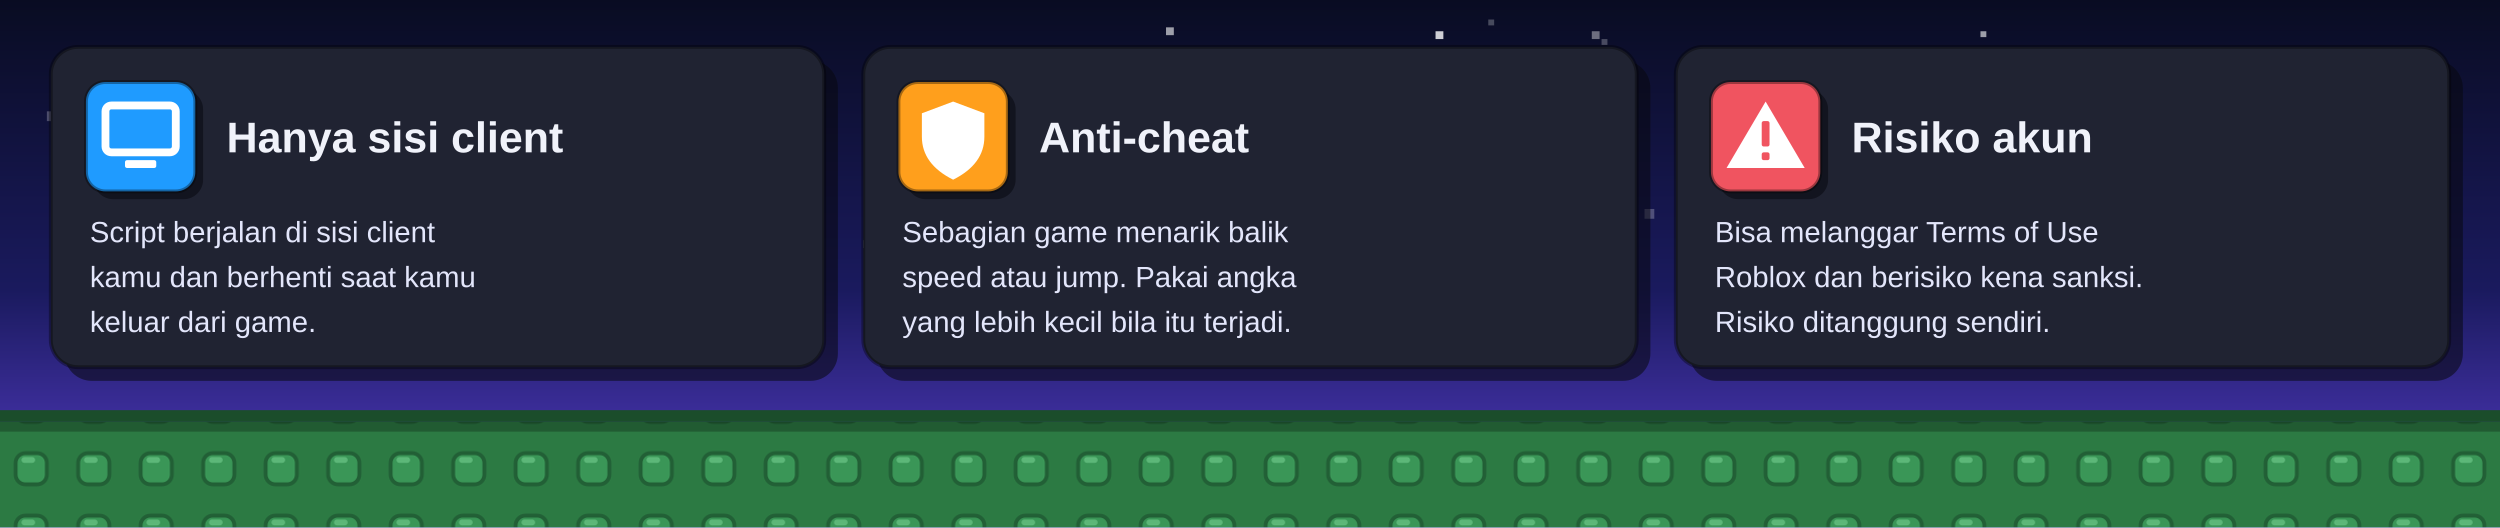
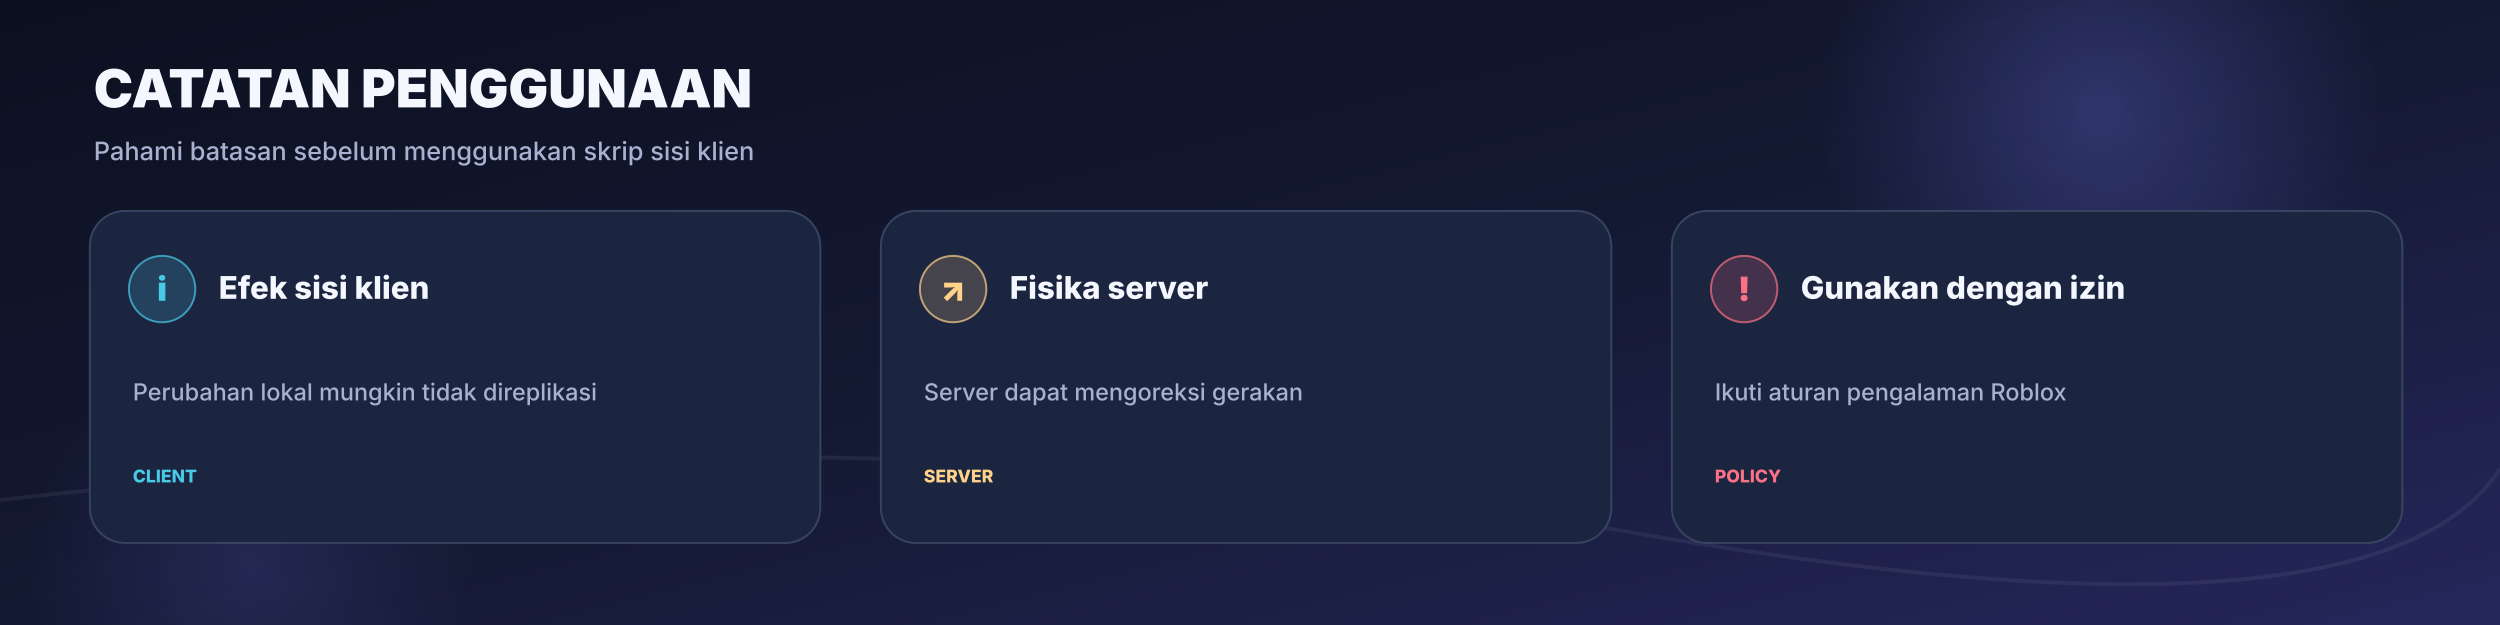
- <svg xmlns="http://www.w3.org/2000/svg" width="1280" height="270" viewBox="0 0 1280 270" role="img" aria-label="Catatan keamanan: sisi client, anti-cheat, dan risiko akun">
+ <svg xmlns="http://www.w3.org/2000/svg" width="1280" height="320" viewBox="0 0 1280 320" role="img" aria-label="CATATAN PENGGUNAAN">
  <defs>
-     <linearGradient id="sky" x1="0" y1="0" x2="0" y2="1">
-       <stop offset="0" stop-color="#090c22" />
-       <stop offset="0.55" stop-color="#1a1a5e" />
-       <stop offset="1" stop-color="#5a3fd0" />
+     <linearGradient id="bg" x1="0" y1="0" x2="1" y2="1">
+       <stop offset="0" stop-color="#0b1020" />
+       <stop offset=".55" stop-color="#151a35" />
+       <stop offset="1" stop-color="#25265b" />
    </linearGradient>
-     <pattern id="studs" width="32" height="32" patternUnits="userSpaceOnUse">
-       <rect width="32" height="32" fill="#2c7a43" />
-       <rect x="8" y="8" width="16" height="16" rx="5" fill="#3a9657" stroke="#226036" stroke-width="2" />
-       <rect x="11" y="10" width="7" height="3" rx="1.5" fill="#6bc486" opacity="0.7" />
-     </pattern>
+     <linearGradient id="accent" x1="0" y1="0" x2="1" y2="1">
+       <stop offset="0" stop-color="#777cff" />
+       <stop offset="1" stop-color="#48c9e8" />
+     </linearGradient>
+     <radialGradient id="glow">
+       <stop offset="0" stop-color="#777cff" stop-opacity=".28" />
+       <stop offset="1" stop-color="#777cff" stop-opacity="0" />
+     </radialGradient>
  </defs>
-   <rect x="0" y="0" width="1280" height="270" rx="0" fill="url(#sky)" />
-   <rect x="345" y="61" width="5" height="5" rx="0" fill="#ffffff" opacity="0.6" />
-   <rect x="989" y="115" width="3" height="3" rx="0" fill="#ffffff" opacity="0.8" />
-   <rect x="1057" y="31" width="3" height="3" rx="0" fill="#ffffff" opacity="0.25" />
-   <rect x="36" y="55" width="5" height="5" rx="0" fill="#ffffff" opacity="0.25" />
-   <rect x="304" y="109" width="3" height="3" rx="0" fill="#ffffff" opacity="0.4" />
-   <rect x="94" y="63" width="5" height="5" rx="0" fill="#ffffff" opacity="0.8" />
-   <rect x="77" y="50" width="5" height="5" rx="0" fill="#ffffff" opacity="0.25" />
-   <rect x="762" y="10" width="3" height="3" rx="0" fill="#ffffff" opacity="0.25" />
-   <rect x="263" y="111" width="3" height="3" rx="0" fill="#ffffff" opacity="0.8" />
-   <rect x="337" y="78" width="4" height="4" rx="0" fill="#ffffff" opacity="0.8" />
-   <rect x="1000" y="27" width="3" height="3" rx="0" fill="#ffffff" opacity="0.25" />
-   <rect x="970" y="118" width="3" height="3" rx="0" fill="#ffffff" opacity="0.25" />
-   <rect x="412" y="34" width="3" height="3" rx="0" fill="#ffffff" opacity="0.25" />
-   <rect x="1155" y="68" width="5" height="5" rx="0" fill="#ffffff" opacity="0.4" />
-   <rect x="706" y="26" width="5" height="5" rx="0" fill="#ffffff" opacity="0.6" />
-   <rect x="755" y="65" width="5" height="5" rx="0" fill="#ffffff" opacity="0.6" />
-   <rect x="1000" y="57" width="4" height="4" rx="0" fill="#ffffff" opacity="0.25" />
-   <rect x="199" y="28" width="5" height="5" rx="0" fill="#ffffff" opacity="0.25" />
-   <rect x="1014" y="16" width="3" height="3" rx="0" fill="#ffffff" opacity="0.6" />
-   <rect x="1147" y="87" width="3" height="3" rx="0" fill="#ffffff" opacity="0.4" />
-   <rect x="356" y="88" width="4" height="4" rx="0" fill="#ffffff" opacity="0.6" />
-   <rect x="717" y="105" width="4" height="4" rx="0" fill="#ffffff" opacity="0.4" />
-   <rect x="219" y="29" width="3" height="3" rx="0" fill="#ffffff" opacity="0.4" />
-   <rect x="886" y="55" width="3" height="3" rx="0" fill="#ffffff" opacity="0.25" />
-   <rect x="1072" y="123" width="3" height="3" rx="0" fill="#ffffff" opacity="0.8" />
-   <rect x="342" y="102" width="3" height="3" rx="0" fill="#ffffff" opacity="0.6" />
-   <rect x="1013" y="72" width="5" height="5" rx="0" fill="#ffffff" opacity="0.4" />
-   <rect x="511" y="28" width="3" height="3" rx="0" fill="#ffffff" opacity="0.8" />
-   <rect x="842" y="107" width="5" height="5" rx="0" fill="#ffffff" opacity="0.25" />
-   <rect x="597" y="14" width="4" height="4" rx="0" fill="#ffffff" opacity="0.6" />
-   <rect x="79" y="61" width="3" height="3" rx="0" fill="#ffffff" opacity="0.4" />
-   <rect x="815" y="16" width="4" height="4" rx="0" fill="#ffffff" opacity="0.4" />
-   <rect x="317" y="103" width="5" height="5" rx="0" fill="#ffffff" opacity="0.25" />
-   <rect x="524" y="25" width="5" height="5" rx="0" fill="#ffffff" opacity="0.25" />
-   <rect x="442" y="123" width="4" height="4" rx="0" fill="#ffffff" opacity="0.4" />
-   <rect x="763" y="84" width="5" height="5" rx="0" fill="#ffffff" opacity="0.8" />
-   <rect x="1198" y="123" width="5" height="5" rx="0" fill="#ffffff" opacity="0.6" />
-   <rect x="292" y="76" width="4" height="4" rx="0" fill="#ffffff" opacity="0.4" />
-   <rect x="28" y="56" width="3" height="3" rx="0" fill="#ffffff" opacity="0.25" />
-   <rect x="549" y="83" width="4" height="4" rx="0" fill="#ffffff" opacity="0.4" />
-   <rect x="1204" y="61" width="4" height="4" rx="0" fill="#ffffff" opacity="0.8" />
-   <rect x="291" y="25" width="3" height="3" rx="0" fill="#ffffff" opacity="0.25" />
-   <rect x="820" y="20" width="3" height="3" rx="0" fill="#ffffff" opacity="0.25" />
-   <rect x="923" y="108" width="3" height="3" rx="0" fill="#ffffff" opacity="0.25" />
-   <rect x="251" y="91" width="4" height="4" rx="0" fill="#ffffff" opacity="0.4" />
-   <rect x="630" y="76" width="4" height="4" rx="0" fill="#ffffff" opacity="0.8" />
-   <rect x="1019" y="121" width="3" height="3" rx="0" fill="#ffffff" opacity="0.4" />
-   <rect x="379" y="31" width="5" height="5" rx="0" fill="#ffffff" opacity="0.4" />
-   <rect x="1134" y="104" width="3" height="3" rx="0" fill="#ffffff" opacity="0.25" />
-   <rect x="24" y="57" width="5" height="5" rx="0" fill="#ffffff" opacity="0.25" />
-   <rect x="822" y="105" width="3" height="3" rx="0" fill="#ffffff" opacity="0.4" />
-   <rect x="525" y="97" width="4" height="4" rx="0" fill="#ffffff" opacity="0.25" />
-   <rect x="509" y="57" width="3" height="3" rx="0" fill="#ffffff" opacity="0.6" />
-   <rect x="612" y="112" width="5" height="5" rx="0" fill="#ffffff" opacity="0.25" />
-   <rect x="1125" y="84" width="3" height="3" rx="0" fill="#ffffff" opacity="0.6" />
-   <rect x="1066" y="47" width="4" height="4" rx="0" fill="#ffffff" opacity="0.4" />
-   <rect x="138" y="86" width="4" height="4" rx="0" fill="#ffffff" opacity="0.4" />
-   <rect x="735" y="16" width="4" height="4" rx="0" fill="#ffffff" opacity="0.8" />
-   <rect x="0" y="210" width="1280" height="6" rx="0" fill="#1b4d2b" />
-   <rect x="0" y="216" width="1280" height="54" rx="0" fill="url(#studs)" />
-   <rect x="0" y="216" width="1280" height="5" rx="0" fill="#000" opacity="0.25" />
-   <rect x="33.0" y="31" width="396" height="164" rx="14" fill="#07080f" opacity="0.55" />
-   <rect x="26.0" y="24" width="396" height="164" rx="14" fill="#202332" stroke="#000" stroke-width="2" stroke-opacity="0.35" />
-   <rect x="48.0" y="46" width="56" height="56" rx="10" fill="#07080f" opacity="0.55" />
-   <rect x="44.0" y="42" width="56" height="56" rx="10" fill="#1f9bff" stroke="#000" stroke-width="2" stroke-opacity="0.35" />
-   <rect x="54.0" y="54" width="36" height="24" rx="3" fill="none" stroke="#fff" stroke-width="4" />
-   <rect x="64.0" y="82" width="16" height="4" rx="1" fill="#fff" />
-   <text x="116.0" y="78" font-family="'Segoe UI','Helvetica Neue',Arial,sans-serif" font-size="22" font-weight="900" fill="#f0f2fa" text-anchor="start">Hanya sisi client</text>
-   <text x="46.0" y="124" font-family="'Segoe UI','Helvetica Neue',Arial,sans-serif" font-size="15" font-weight="500" fill="#e3e6fb" text-anchor="start">Script berjalan di sisi client</text>
-   <text x="46.0" y="147" font-family="'Segoe UI','Helvetica Neue',Arial,sans-serif" font-size="15" font-weight="500" fill="#e3e6fb" text-anchor="start">kamu dan berhenti saat kamu</text>
-   <text x="46.0" y="170" font-family="'Segoe UI','Helvetica Neue',Arial,sans-serif" font-size="15" font-weight="500" fill="#e3e6fb" text-anchor="start">keluar dari game.</text>
-   <rect x="449.0" y="31" width="396" height="164" rx="14" fill="#07080f" opacity="0.55" />
-   <rect x="442.0" y="24" width="396" height="164" rx="14" fill="#202332" stroke="#000" stroke-width="2" stroke-opacity="0.35" />
-   <rect x="464.0" y="46" width="56" height="56" rx="10" fill="#07080f" opacity="0.55" />
-   <rect x="460.0" y="42" width="56" height="56" rx="10" fill="#ff9f1c" stroke="#000" stroke-width="2" stroke-opacity="0.35" />
-   <path d="M488.0 52 l16 6 v12 q0 14 -16 22 q-16 -8 -16 -22 v-12 Z" fill="#fff" />
-   <text x="532.0" y="78" font-family="'Segoe UI','Helvetica Neue',Arial,sans-serif" font-size="22" font-weight="900" fill="#f0f2fa" text-anchor="start">Anti-cheat</text>
-   <text x="462.0" y="124" font-family="'Segoe UI','Helvetica Neue',Arial,sans-serif" font-size="15" font-weight="500" fill="#e3e6fb" text-anchor="start">Sebagian game menarik balik</text>
-   <text x="462.0" y="147" font-family="'Segoe UI','Helvetica Neue',Arial,sans-serif" font-size="15" font-weight="500" fill="#e3e6fb" text-anchor="start">speed atau jump. Pakai angka</text>
-   <text x="462.0" y="170" font-family="'Segoe UI','Helvetica Neue',Arial,sans-serif" font-size="15" font-weight="500" fill="#e3e6fb" text-anchor="start">yang lebih kecil bila itu terjadi.</text>
-   <rect x="865.0" y="31" width="396" height="164" rx="14" fill="#07080f" opacity="0.55" />
-   <rect x="858.0" y="24" width="396" height="164" rx="14" fill="#202332" stroke="#000" stroke-width="2" stroke-opacity="0.35" />
-   <rect x="880.0" y="46" width="56" height="56" rx="10" fill="#07080f" opacity="0.55" />
-   <rect x="876.0" y="42" width="56" height="56" rx="10" fill="#f05460" stroke="#000" stroke-width="2" stroke-opacity="0.35" />
-   <path d="M904.0 52 L924.0 86 H884.0 Z" fill="#fff" />
-   <rect x="902.0" y="62" width="4" height="13" rx="1" fill="#f05460" />
-   <rect x="902.0" y="78" width="4" height="4" rx="1" fill="#f05460" />
-   <text x="948.0" y="78" font-family="'Segoe UI','Helvetica Neue',Arial,sans-serif" font-size="22" font-weight="900" fill="#f0f2fa" text-anchor="start">Risiko akun</text>
-   <text x="878.0" y="124" font-family="'Segoe UI','Helvetica Neue',Arial,sans-serif" font-size="15" font-weight="500" fill="#e3e6fb" text-anchor="start">Bisa melanggar Terms of Use</text>
-   <text x="878.0" y="147" font-family="'Segoe UI','Helvetica Neue',Arial,sans-serif" font-size="15" font-weight="500" fill="#e3e6fb" text-anchor="start">Roblox dan berisiko kena sanksi.</text>
-   <text x="878.0" y="170" font-family="'Segoe UI','Helvetica Neue',Arial,sans-serif" font-size="15" font-weight="500" fill="#e3e6fb" text-anchor="start">Risiko ditanggung sendiri.</text>
+   <rect width="1280" height="320" fill="url(#bg)" />
+   <circle cx="1075.2" cy="57.6" r="144" fill="url(#glow)" />
+   <circle cx="128" cy="288" r="112" fill="url(#glow)" opacity=".55" />
+   <path d="M0 256 Q448 204.8 832 272 T1280 240" fill="none" stroke="#ffffff" stroke-opacity=".06" stroke-width="2" />
+   <text x="48" y="55" font-family="Inter,Segoe UI,Arial,sans-serif" font-size="27" font-weight="900" fill="#f5f7ff" text-anchor="start">CATATAN PENGGUNAAN</text>
+   <text x="48" y="82" font-family="Inter,Segoe UI,Arial,sans-serif" font-size="13" font-weight="500" fill="#a8b2d0" text-anchor="start">Pahami batasan sebelum menggunakan skrip sisi klien</text>
+   <rect x="46" y="108" width="374" height="170" rx="18" fill="#1c2540" stroke="#374461" />
+   <circle cx="83" cy="148" r="17" fill="#48c9e8" fill-opacity=".18" stroke="#48c9e8" stroke-opacity=".7" />
+   <text x="83" y="154" font-family="Inter,Segoe UI,Arial,sans-serif" font-size="17" font-weight="900" fill="#48c9e8" text-anchor="middle">i</text>
+   <text x="112" y="153" font-family="Inter,Segoe UI,Arial,sans-serif" font-size="16" font-weight="800" fill="#f5f7ff" text-anchor="start">Efek sisi klien</text>
+   <text x="68" y="205" font-family="Inter,Segoe UI,Arial,sans-serif" font-size="12" font-weight="500" fill="#a8b2d0" text-anchor="start">Perubahan lokal mungkin tidak direplikasi</text>
+   <text x="68" y="247" font-family="Inter,Segoe UI,Arial,sans-serif" font-size="9" font-weight="800" fill="#48c9e8" text-anchor="start">CLIENT</text>
+   <rect x="451" y="108" width="374" height="170" rx="18" fill="#1c2540" stroke="#374461" />
+   <circle cx="488" cy="148" r="17" fill="#ffd28a" fill-opacity=".18" stroke="#ffd28a" stroke-opacity=".7" />
+   <text x="488" y="154" font-family="Inter,Segoe UI,Arial,sans-serif" font-size="17" font-weight="900" fill="#ffd28a" text-anchor="middle">↗</text>
+   <text x="517" y="153" font-family="Inter,Segoe UI,Arial,sans-serif" font-size="16" font-weight="800" fill="#f5f7ff" text-anchor="start">Fisika server</text>
+   <text x="473" y="205" font-family="Inter,Segoe UI,Arial,sans-serif" font-size="12" font-weight="500" fill="#a8b2d0" text-anchor="start">Server dapat mengoreksi gerakan</text>
+   <text x="473" y="247" font-family="Inter,Segoe UI,Arial,sans-serif" font-size="9" font-weight="800" fill="#ffd28a" text-anchor="start">SERVER</text>
+   <rect x="856" y="108" width="374" height="170" rx="18" fill="#1c2540" stroke="#374461" />
+   <circle cx="893" cy="148" r="17" fill="#fb7185" fill-opacity=".18" stroke="#fb7185" stroke-opacity=".7" />
+   <text x="893" y="154" font-family="Inter,Segoe UI,Arial,sans-serif" font-size="17" font-weight="900" fill="#fb7185" text-anchor="middle">!</text>
+   <text x="922" y="153" font-family="Inter,Segoe UI,Arial,sans-serif" font-size="16" font-weight="800" fill="#f5f7ff" text-anchor="start">Gunakan dengan izin</text>
+   <text x="878" y="205" font-family="Inter,Segoe UI,Arial,sans-serif" font-size="12" font-weight="500" fill="#a8b2d0" text-anchor="start">Ikuti aturan pengalaman Roblox</text>
+   <text x="878" y="247" font-family="Inter,Segoe UI,Arial,sans-serif" font-size="9" font-weight="800" fill="#fb7185" text-anchor="start">POLICY</text>
</svg>
